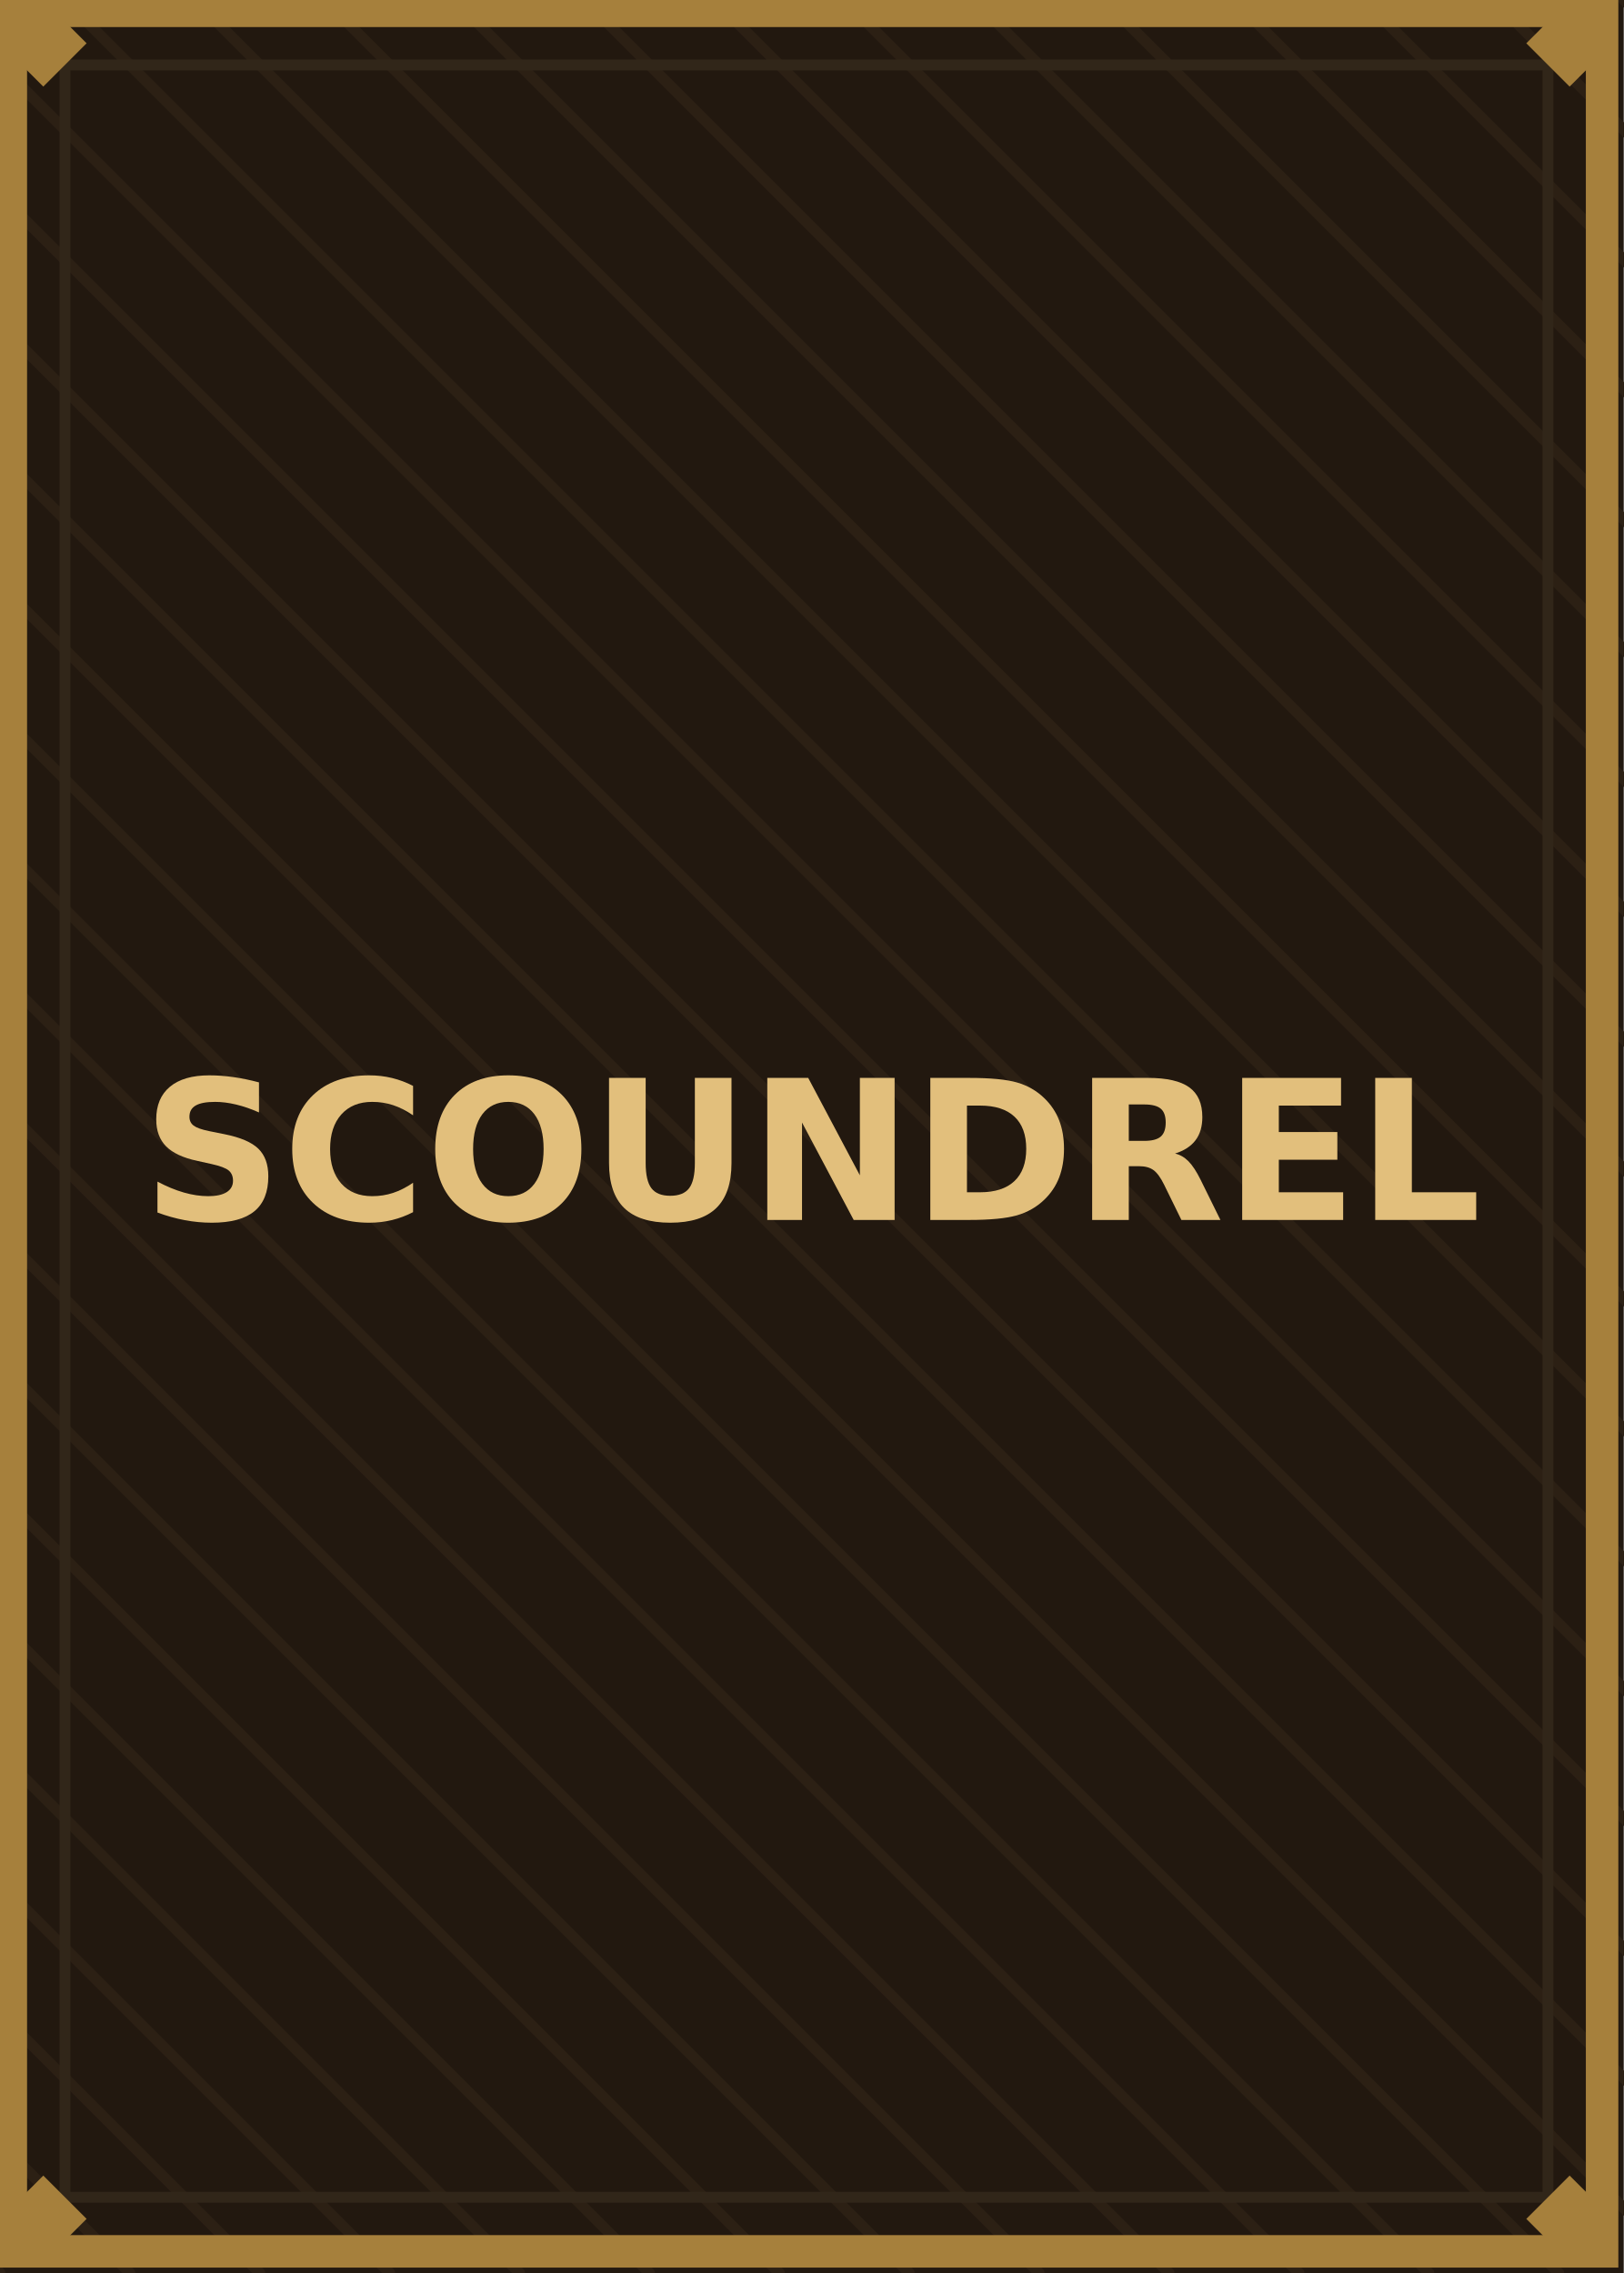
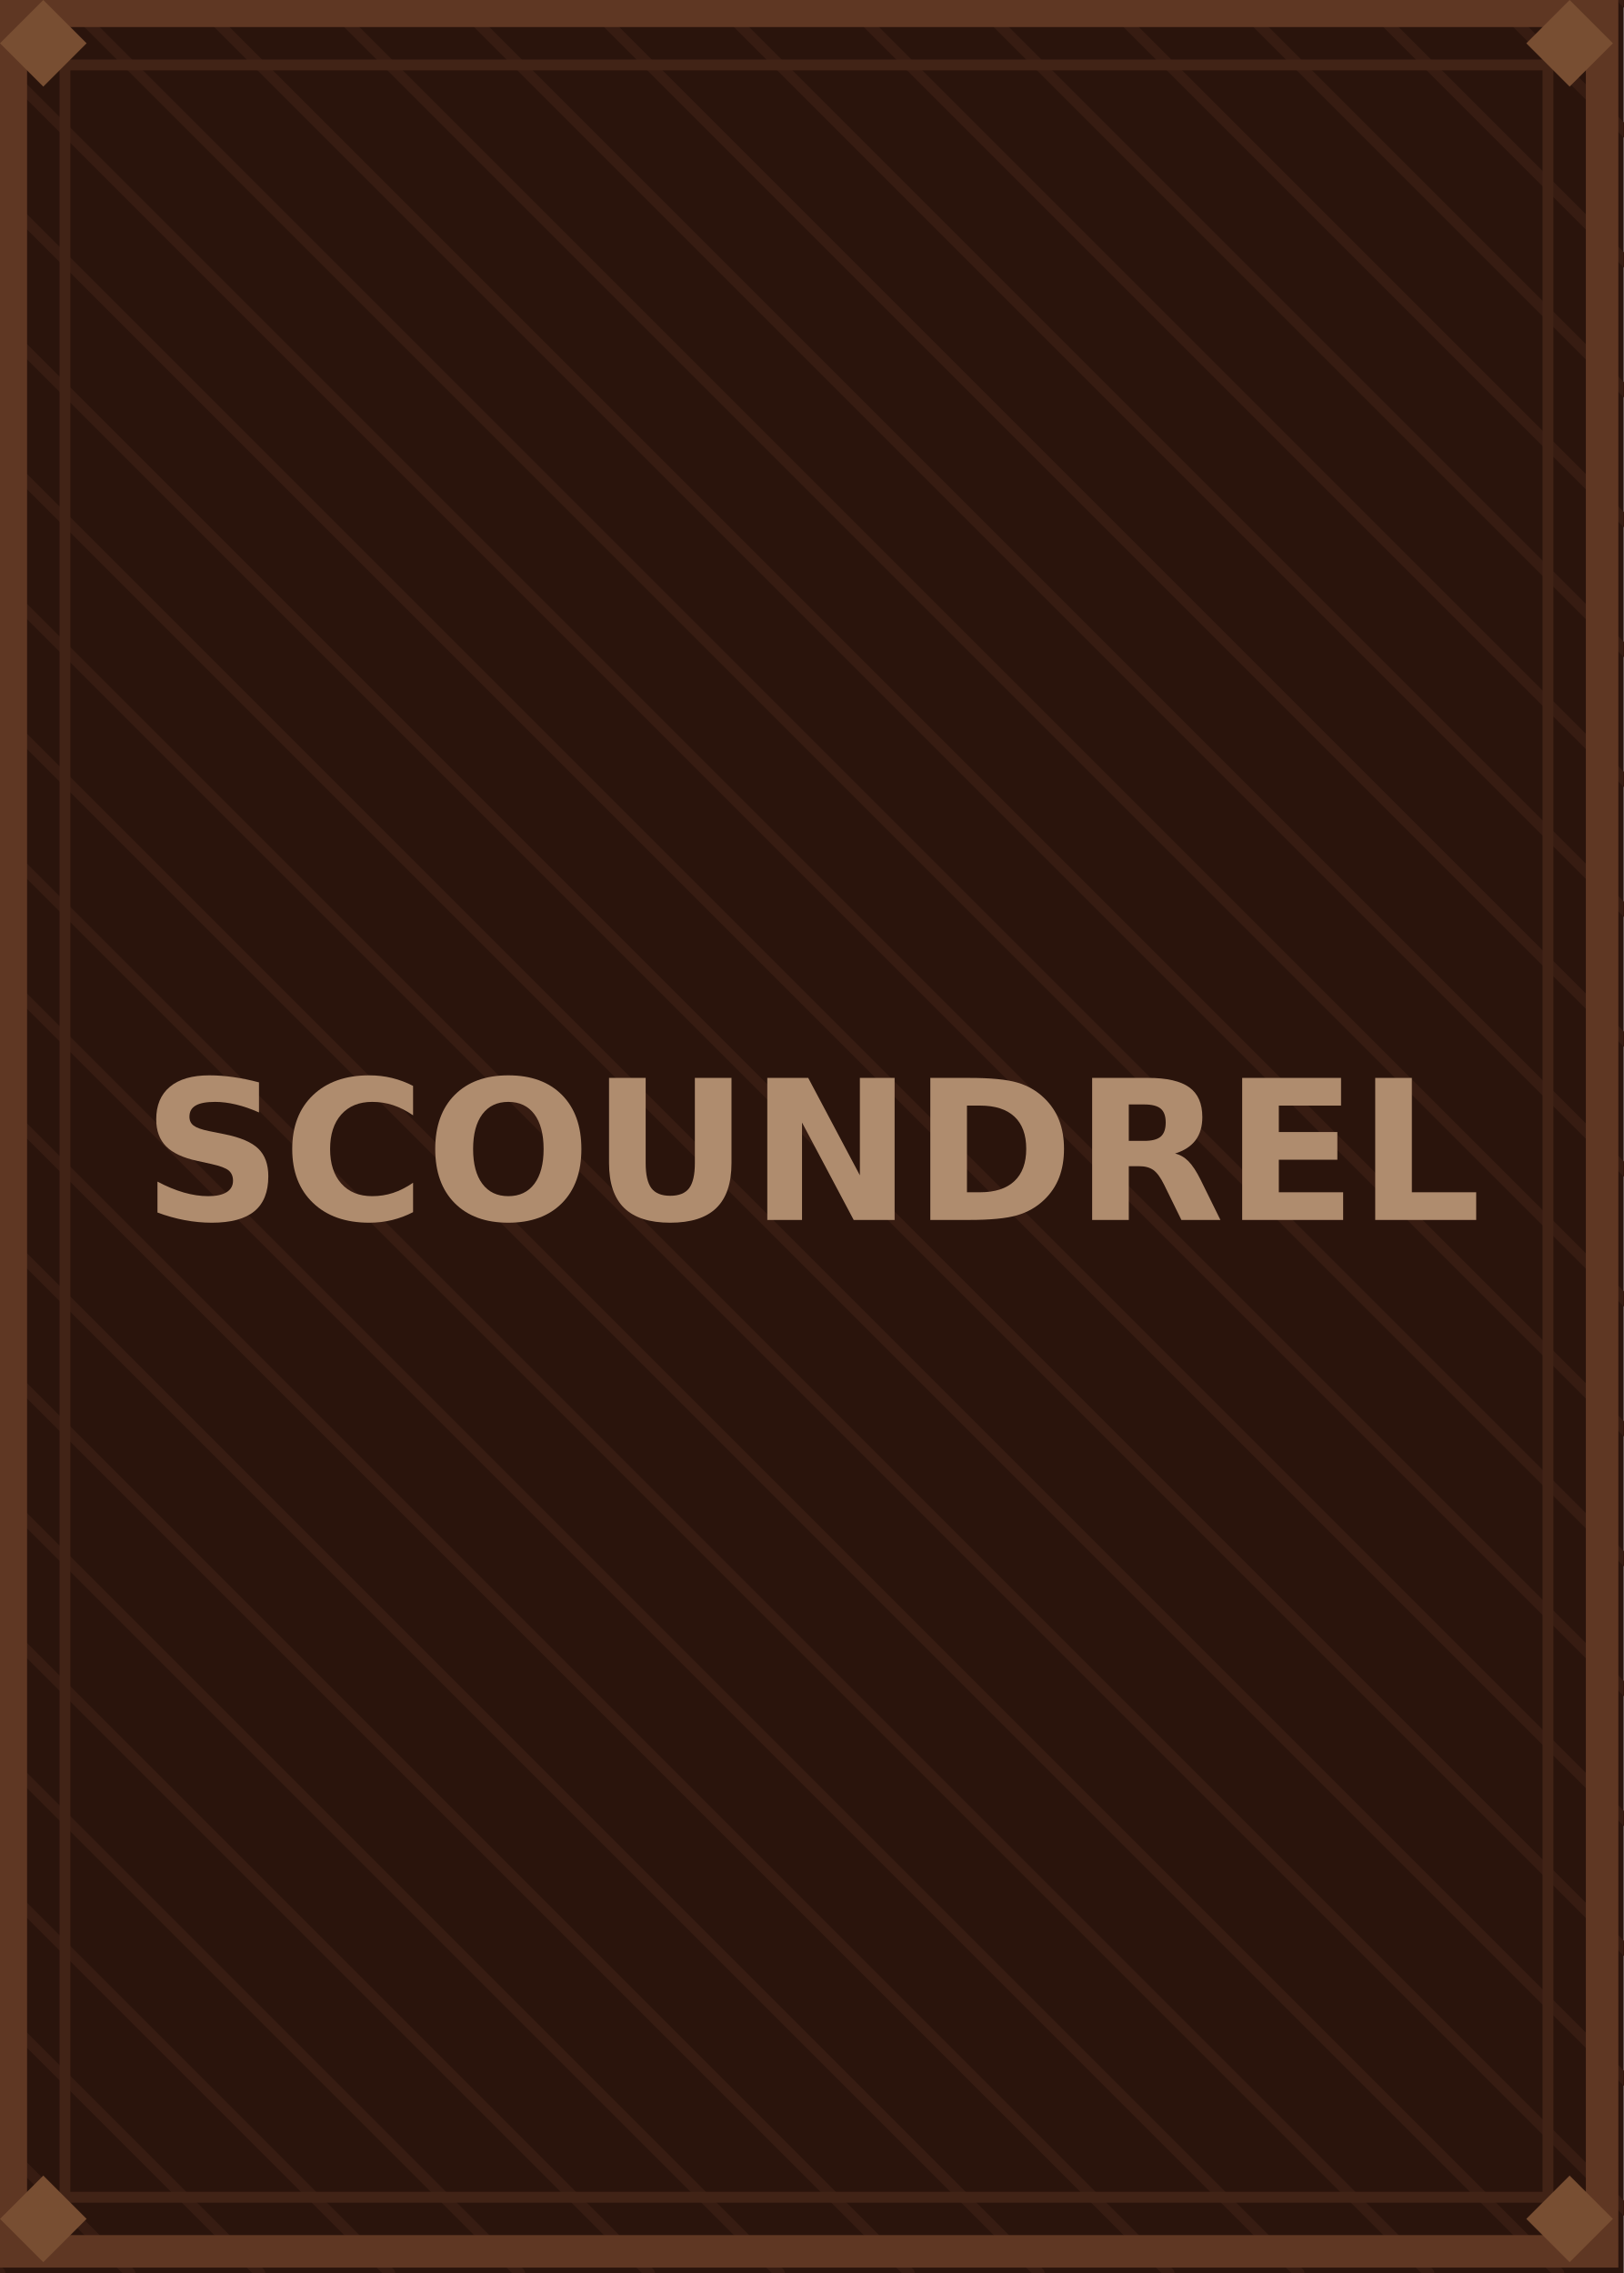
<svg xmlns="http://www.w3.org/2000/svg" width="150" height="210" viewBox="0 0 150 210">
-   <rect x="0" y="0" width="150" height="210" fill="rgb(34,24,15)" />
-   <line x1="-210" y1="0" x2="0" y2="210" stroke="rgb(44,32,20)" stroke-width="1" stroke-linecap="round" />
-   <line x1="-198" y1="0" x2="12" y2="210" stroke="rgb(44,32,20)" stroke-width="1" stroke-linecap="round" />
-   <line x1="-186" y1="0" x2="24" y2="210" stroke="rgb(44,32,20)" stroke-width="1" stroke-linecap="round" />
-   <line x1="-174" y1="0" x2="36" y2="210" stroke="rgb(44,32,20)" stroke-width="1" stroke-linecap="round" />
-   <line x1="-162" y1="0" x2="48" y2="210" stroke="rgb(44,32,20)" stroke-width="1" stroke-linecap="round" />
-   <line x1="-150" y1="0" x2="60" y2="210" stroke="rgb(44,32,20)" stroke-width="1" stroke-linecap="round" />
-   <line x1="-138" y1="0" x2="72" y2="210" stroke="rgb(44,32,20)" stroke-width="1" stroke-linecap="round" />
-   <line x1="-126" y1="0" x2="84" y2="210" stroke="rgb(44,32,20)" stroke-width="1" stroke-linecap="round" />
-   <line x1="-114" y1="0" x2="96" y2="210" stroke="rgb(44,32,20)" stroke-width="1" stroke-linecap="round" />
-   <line x1="-102" y1="0" x2="108" y2="210" stroke="rgb(44,32,20)" stroke-width="1" stroke-linecap="round" />
-   <line x1="-90" y1="0" x2="120" y2="210" stroke="rgb(44,32,20)" stroke-width="1" stroke-linecap="round" />
-   <line x1="-78" y1="0" x2="132" y2="210" stroke="rgb(44,32,20)" stroke-width="1" stroke-linecap="round" />
-   <line x1="-66" y1="0" x2="144" y2="210" stroke="rgb(44,32,20)" stroke-width="1" stroke-linecap="round" />
-   <line x1="-54" y1="0" x2="156" y2="210" stroke="rgb(44,32,20)" stroke-width="1" stroke-linecap="round" />
-   <line x1="-42" y1="0" x2="168" y2="210" stroke="rgb(44,32,20)" stroke-width="1" stroke-linecap="round" />
-   <line x1="-30" y1="0" x2="180" y2="210" stroke="rgb(44,32,20)" stroke-width="1" stroke-linecap="round" />
-   <line x1="-18" y1="0" x2="192" y2="210" stroke="rgb(44,32,20)" stroke-width="1" stroke-linecap="round" />
-   <line x1="-6" y1="0" x2="204" y2="210" stroke="rgb(44,32,20)" stroke-width="1" stroke-linecap="round" />
-   <line x1="6" y1="0" x2="216" y2="210" stroke="rgb(44,32,20)" stroke-width="1" stroke-linecap="round" />
-   <line x1="18" y1="0" x2="228" y2="210" stroke="rgb(44,32,20)" stroke-width="1" stroke-linecap="round" />
-   <line x1="30" y1="0" x2="240" y2="210" stroke="rgb(44,32,20)" stroke-width="1" stroke-linecap="round" />
-   <line x1="42" y1="0" x2="252" y2="210" stroke="rgb(44,32,20)" stroke-width="1" stroke-linecap="round" />
-   <line x1="54" y1="0" x2="264" y2="210" stroke="rgb(44,32,20)" stroke-width="1" stroke-linecap="round" />
-   <line x1="66" y1="0" x2="276" y2="210" stroke="rgb(44,32,20)" stroke-width="1" stroke-linecap="round" />
-   <line x1="78" y1="0" x2="288" y2="210" stroke="rgb(44,32,20)" stroke-width="1" stroke-linecap="round" />
-   <line x1="90" y1="0" x2="300" y2="210" stroke="rgb(44,32,20)" stroke-width="1" stroke-linecap="round" />
-   <line x1="102" y1="0" x2="312" y2="210" stroke="rgb(44,32,20)" stroke-width="1" stroke-linecap="round" />
-   <line x1="114" y1="0" x2="324" y2="210" stroke="rgb(44,32,20)" stroke-width="1" stroke-linecap="round" />
-   <line x1="126" y1="0" x2="336" y2="210" stroke="rgb(44,32,20)" stroke-width="1" stroke-linecap="round" />
-   <line x1="138" y1="0" x2="348" y2="210" stroke="rgb(44,32,20)" stroke-width="1" stroke-linecap="round" />
-   <line x1="150" y1="0" x2="360" y2="210" stroke="rgb(44,32,20)" stroke-width="1" stroke-linecap="round" />
-   <line x1="162" y1="0" x2="372" y2="210" stroke="rgb(44,32,20)" stroke-width="1" stroke-linecap="round" />
-   <line x1="174" y1="0" x2="384" y2="210" stroke="rgb(44,32,20)" stroke-width="1" stroke-linecap="round" />
-   <line x1="186" y1="0" x2="396" y2="210" stroke="rgb(44,32,20)" stroke-width="1" stroke-linecap="round" />
-   <line x1="198" y1="0" x2="408" y2="210" stroke="rgb(44,32,20)" stroke-width="1" stroke-linecap="round" />
-   <line x1="210" y1="0" x2="420" y2="210" stroke="rgb(44,32,20)" stroke-width="1" stroke-linecap="round" />
-   <line x1="222" y1="0" x2="432" y2="210" stroke="rgb(44,32,20)" stroke-width="1" stroke-linecap="round" />
-   <line x1="234" y1="0" x2="444" y2="210" stroke="rgb(44,32,20)" stroke-width="1" stroke-linecap="round" />
-   <line x1="246" y1="0" x2="456" y2="210" stroke="rgb(44,32,20)" stroke-width="1" stroke-linecap="round" />
-   <line x1="258" y1="0" x2="468" y2="210" stroke="rgb(44,32,20)" stroke-width="1" stroke-linecap="round" />
-   <line x1="270" y1="0" x2="480" y2="210" stroke="rgb(44,32,20)" stroke-width="1" stroke-linecap="round" />
-   <line x1="282" y1="0" x2="492" y2="210" stroke="rgb(44,32,20)" stroke-width="1" stroke-linecap="round" />
-   <line x1="294" y1="0" x2="504" y2="210" stroke="rgb(44,32,20)" stroke-width="1" stroke-linecap="round" />
-   <line x1="306" y1="0" x2="516" y2="210" stroke="rgb(44,32,20)" stroke-width="1" stroke-linecap="round" />
-   <line x1="318" y1="0" x2="528" y2="210" stroke="rgb(44,32,20)" stroke-width="1" stroke-linecap="round" />
-   <line x1="330" y1="0" x2="540" y2="210" stroke="rgb(44,32,20)" stroke-width="1" stroke-linecap="round" />
-   <line x1="342" y1="0" x2="552" y2="210" stroke="rgb(44,32,20)" stroke-width="1" stroke-linecap="round" />
-   <line x1="354" y1="0" x2="564" y2="210" stroke="rgb(44,32,20)" stroke-width="1" stroke-linecap="round" />
-   <rect x="1" y="1" width="147" height="207" fill="none" stroke="rgb(166,128,60)" stroke-width="3" />
-   <rect x="6" y="6" width="137" height="197" fill="none" stroke="rgb(49,38,25)" stroke-width="1" />
-   <polygon points="4,0 8,4 4,8 0,4" fill="rgb(166,128,60)" stroke-linejoin="round" />
-   <polygon points="145,0 149,4 145,8 141,4" fill="rgb(166,128,60)" stroke-linejoin="round" />
-   <polygon points="4,201 8,205 4,209 0,205" fill="rgb(166,128,60)" stroke-linejoin="round" />
-   <polygon points="145,201 149,205 145,209 141,205" fill="rgb(166,128,60)" stroke-linejoin="round" />
-   <path transform="translate(13.14,112.71) scale(0.00879,-0.00879)" d="M1227 1446V1130Q1104 1185 987.0 1213.0Q870 1241 766 1241Q628 1241 562.0 1203.0Q496 1165 496 1085Q496 1025 540.5 991.5Q585 958 702 934L866 901Q1115 851 1220.0 749.0Q1325 647 1325 459Q1325 212 1178.5 91.5Q1032 -29 731 -29Q589 -29 446.0 -2.0Q303 25 160 78V403Q303 327 436.5 288.5Q570 250 694 250Q820 250 887.0 292.0Q954 334 954 412Q954 482 908.5 520.0Q863 558 727 588L578 621Q354 669 250.5 774.0Q147 879 147 1057Q147 1280 291.0 1400.0Q435 1520 705 1520Q828 1520 958.0 1501.5Q1088 1483 1227 1446Z" fill="rgb(226,191,124)" />
-   <path transform="translate(26.10,112.71) scale(0.00879,-0.00879)" d="M1372 82Q1266 27 1151.0 -1.0Q1036 -29 911 -29Q538 -29 320.0 179.5Q102 388 102 745Q102 1103 320.0 1311.5Q538 1520 911 1520Q1036 1520 1151.0 1492.0Q1266 1464 1372 1409V1100Q1265 1173 1161.0 1207.0Q1057 1241 942 1241Q736 1241 618.0 1109.0Q500 977 500 745Q500 514 618.0 382.0Q736 250 942 250Q1057 250 1161.0 284.0Q1265 318 1372 391Z" fill="rgb(226,191,124)" />
-   <path transform="translate(39.31,112.71) scale(0.00879,-0.00879)" d="M870 1241Q694 1241 597.0 1111.0Q500 981 500 745Q500 510 597.0 380.0Q694 250 870 250Q1047 250 1144.0 380.0Q1241 510 1241 745Q1241 981 1144.0 1111.0Q1047 1241 870 1241ZM870 1520Q1230 1520 1434.0 1314.0Q1638 1108 1638 745Q1638 383 1434.0 177.0Q1230 -29 870 -29Q511 -29 306.5 177.0Q102 383 102 745Q102 1108 306.5 1314.0Q511 1520 870 1520Z" fill="rgb(226,191,124)" />
-   <path transform="translate(54.61,112.71) scale(0.00879,-0.00879)" d="M188 1493H573V598Q573 413 633.5 333.5Q694 254 831 254Q969 254 1029.5 333.5Q1090 413 1090 598V1493H1475V598Q1475 281 1316.0 126.0Q1157 -29 831 -29Q506 -29 347.0 126.0Q188 281 188 598Z" fill="rgb(226,191,124)" />
-   <path transform="translate(69.23,112.71) scale(0.00879,-0.00879)" d="M188 1493H618L1161 469V1493H1526V0H1096L553 1024V0H188Z" fill="rgb(226,191,124)" />
-   <path transform="translate(84.29,112.71) scale(0.00879,-0.00879)" d="M573 1202V291H711Q947 291 1071.5 408.0Q1196 525 1196 748Q1196 970 1072.0 1086.0Q948 1202 711 1202ZM188 1493H594Q934 1493 1100.5 1444.5Q1267 1396 1386 1280Q1491 1179 1542.0 1047.0Q1593 915 1593 748Q1593 579 1542.0 446.5Q1491 314 1386 213Q1266 97 1098.0 48.5Q930 0 594 0H188Z" fill="rgb(226,191,124)" />
-   <path transform="translate(99.24,112.71) scale(0.00879,-0.00879)" d="M735 831Q856 831 908.5 876.0Q961 921 961 1024Q961 1126 908.5 1170.0Q856 1214 735 1214H573V831ZM573 565V0H188V1493H776Q1071 1493 1208.5 1394.0Q1346 1295 1346 1081Q1346 933 1274.5 838.0Q1203 743 1059 698Q1138 680 1200.5 616.5Q1263 553 1327 424L1536 0H1126L944 371Q889 483 832.5 524.0Q776 565 682 565Z" fill="rgb(226,191,124)" />
-   <path transform="translate(113.10,112.71) scale(0.00879,-0.00879)" d="M188 1493H1227V1202H573V924H1188V633H573V291H1249V0H188Z" fill="rgb(226,191,124)" />
-   <path transform="translate(125.39,112.71) scale(0.00879,-0.00879)" d="M188 1493H573V291H1249V0H188Z" fill="rgb(226,191,124)" />
+   <rect x="0" y="0" width="150" height="210" fill="rgb(42,20,12)" />
+   <line x1="-210" y1="0" x2="0" y2="210" stroke="rgb(55,28,18)" stroke-width="1" stroke-linecap="round" />
+   <line x1="-198" y1="0" x2="12" y2="210" stroke="rgb(55,28,18)" stroke-width="1" stroke-linecap="round" />
+   <line x1="-186" y1="0" x2="24" y2="210" stroke="rgb(55,28,18)" stroke-width="1" stroke-linecap="round" />
+   <line x1="-174" y1="0" x2="36" y2="210" stroke="rgb(55,28,18)" stroke-width="1" stroke-linecap="round" />
+   <line x1="-162" y1="0" x2="48" y2="210" stroke="rgb(55,28,18)" stroke-width="1" stroke-linecap="round" />
+   <line x1="-150" y1="0" x2="60" y2="210" stroke="rgb(55,28,18)" stroke-width="1" stroke-linecap="round" />
+   <line x1="-138" y1="0" x2="72" y2="210" stroke="rgb(55,28,18)" stroke-width="1" stroke-linecap="round" />
+   <line x1="-126" y1="0" x2="84" y2="210" stroke="rgb(55,28,18)" stroke-width="1" stroke-linecap="round" />
+   <line x1="-114" y1="0" x2="96" y2="210" stroke="rgb(55,28,18)" stroke-width="1" stroke-linecap="round" />
+   <line x1="-102" y1="0" x2="108" y2="210" stroke="rgb(55,28,18)" stroke-width="1" stroke-linecap="round" />
+   <line x1="-90" y1="0" x2="120" y2="210" stroke="rgb(55,28,18)" stroke-width="1" stroke-linecap="round" />
+   <line x1="-78" y1="0" x2="132" y2="210" stroke="rgb(55,28,18)" stroke-width="1" stroke-linecap="round" />
+   <line x1="-66" y1="0" x2="144" y2="210" stroke="rgb(55,28,18)" stroke-width="1" stroke-linecap="round" />
+   <line x1="-54" y1="0" x2="156" y2="210" stroke="rgb(55,28,18)" stroke-width="1" stroke-linecap="round" />
+   <line x1="-42" y1="0" x2="168" y2="210" stroke="rgb(55,28,18)" stroke-width="1" stroke-linecap="round" />
+   <line x1="-30" y1="0" x2="180" y2="210" stroke="rgb(55,28,18)" stroke-width="1" stroke-linecap="round" />
+   <line x1="-18" y1="0" x2="192" y2="210" stroke="rgb(55,28,18)" stroke-width="1" stroke-linecap="round" />
+   <line x1="-6" y1="0" x2="204" y2="210" stroke="rgb(55,28,18)" stroke-width="1" stroke-linecap="round" />
+   <line x1="6" y1="0" x2="216" y2="210" stroke="rgb(55,28,18)" stroke-width="1" stroke-linecap="round" />
+   <line x1="18" y1="0" x2="228" y2="210" stroke="rgb(55,28,18)" stroke-width="1" stroke-linecap="round" />
+   <line x1="30" y1="0" x2="240" y2="210" stroke="rgb(55,28,18)" stroke-width="1" stroke-linecap="round" />
+   <line x1="42" y1="0" x2="252" y2="210" stroke="rgb(55,28,18)" stroke-width="1" stroke-linecap="round" />
+   <line x1="54" y1="0" x2="264" y2="210" stroke="rgb(55,28,18)" stroke-width="1" stroke-linecap="round" />
+   <line x1="66" y1="0" x2="276" y2="210" stroke="rgb(55,28,18)" stroke-width="1" stroke-linecap="round" />
+   <line x1="78" y1="0" x2="288" y2="210" stroke="rgb(55,28,18)" stroke-width="1" stroke-linecap="round" />
+   <line x1="90" y1="0" x2="300" y2="210" stroke="rgb(55,28,18)" stroke-width="1" stroke-linecap="round" />
+   <line x1="102" y1="0" x2="312" y2="210" stroke="rgb(55,28,18)" stroke-width="1" stroke-linecap="round" />
+   <line x1="114" y1="0" x2="324" y2="210" stroke="rgb(55,28,18)" stroke-width="1" stroke-linecap="round" />
+   <line x1="126" y1="0" x2="336" y2="210" stroke="rgb(55,28,18)" stroke-width="1" stroke-linecap="round" />
+   <line x1="138" y1="0" x2="348" y2="210" stroke="rgb(55,28,18)" stroke-width="1" stroke-linecap="round" />
+   <line x1="150" y1="0" x2="360" y2="210" stroke="rgb(55,28,18)" stroke-width="1" stroke-linecap="round" />
+   <line x1="162" y1="0" x2="372" y2="210" stroke="rgb(55,28,18)" stroke-width="1" stroke-linecap="round" />
+   <line x1="174" y1="0" x2="384" y2="210" stroke="rgb(55,28,18)" stroke-width="1" stroke-linecap="round" />
+   <line x1="186" y1="0" x2="396" y2="210" stroke="rgb(55,28,18)" stroke-width="1" stroke-linecap="round" />
+   <line x1="198" y1="0" x2="408" y2="210" stroke="rgb(55,28,18)" stroke-width="1" stroke-linecap="round" />
+   <line x1="210" y1="0" x2="420" y2="210" stroke="rgb(55,28,18)" stroke-width="1" stroke-linecap="round" />
+   <line x1="222" y1="0" x2="432" y2="210" stroke="rgb(55,28,18)" stroke-width="1" stroke-linecap="round" />
+   <line x1="234" y1="0" x2="444" y2="210" stroke="rgb(55,28,18)" stroke-width="1" stroke-linecap="round" />
+   <line x1="246" y1="0" x2="456" y2="210" stroke="rgb(55,28,18)" stroke-width="1" stroke-linecap="round" />
+   <line x1="258" y1="0" x2="468" y2="210" stroke="rgb(55,28,18)" stroke-width="1" stroke-linecap="round" />
+   <line x1="270" y1="0" x2="480" y2="210" stroke="rgb(55,28,18)" stroke-width="1" stroke-linecap="round" />
+   <line x1="282" y1="0" x2="492" y2="210" stroke="rgb(55,28,18)" stroke-width="1" stroke-linecap="round" />
+   <line x1="294" y1="0" x2="504" y2="210" stroke="rgb(55,28,18)" stroke-width="1" stroke-linecap="round" />
+   <line x1="306" y1="0" x2="516" y2="210" stroke="rgb(55,28,18)" stroke-width="1" stroke-linecap="round" />
+   <line x1="318" y1="0" x2="528" y2="210" stroke="rgb(55,28,18)" stroke-width="1" stroke-linecap="round" />
+   <line x1="330" y1="0" x2="540" y2="210" stroke="rgb(55,28,18)" stroke-width="1" stroke-linecap="round" />
+   <line x1="342" y1="0" x2="552" y2="210" stroke="rgb(55,28,18)" stroke-width="1" stroke-linecap="round" />
+   <line x1="354" y1="0" x2="564" y2="210" stroke="rgb(55,28,18)" stroke-width="1" stroke-linecap="round" />
+   <rect x="1" y="1" width="147" height="207" fill="none" stroke="rgb(95,55,35)" stroke-width="3" />
+   <rect x="6" y="6" width="137" height="197" fill="none" stroke="rgb(65,35,22)" stroke-width="1" />
+   <polygon points="4,0 8,4 4,8 0,4" fill="rgb(120,78,50)" stroke-linejoin="round" />
+   <polygon points="145,0 149,4 145,8 141,4" fill="rgb(120,78,50)" stroke-linejoin="round" />
+   <polygon points="4,201 8,205 4,209 0,205" fill="rgb(120,78,50)" stroke-linejoin="round" />
+   <polygon points="145,201 149,205 145,209 141,205" fill="rgb(120,78,50)" stroke-linejoin="round" />
+   <path transform="translate(13.14,112.71) scale(0.00879,-0.00879)" d="M1227 1446V1130Q1104 1185 987.0 1213.0Q870 1241 766 1241Q628 1241 562.0 1203.0Q496 1165 496 1085Q496 1025 540.5 991.5Q585 958 702 934L866 901Q1115 851 1220.0 749.0Q1325 647 1325 459Q1325 212 1178.5 91.5Q1032 -29 731 -29Q589 -29 446.0 -2.0Q303 25 160 78V403Q303 327 436.5 288.5Q570 250 694 250Q820 250 887.0 292.0Q954 334 954 412Q954 482 908.5 520.0Q863 558 727 588L578 621Q354 669 250.5 774.0Q147 879 147 1057Q147 1280 291.0 1400.0Q435 1520 705 1520Q828 1520 958.0 1501.5Q1088 1483 1227 1446Z" fill="rgb(175,140,110)" />
+   <path transform="translate(26.10,112.71) scale(0.00879,-0.00879)" d="M1372 82Q1266 27 1151.0 -1.0Q1036 -29 911 -29Q538 -29 320.0 179.5Q102 388 102 745Q102 1103 320.0 1311.5Q538 1520 911 1520Q1036 1520 1151.0 1492.0Q1266 1464 1372 1409V1100Q1265 1173 1161.0 1207.0Q1057 1241 942 1241Q736 1241 618.0 1109.0Q500 977 500 745Q500 514 618.0 382.0Q736 250 942 250Q1057 250 1161.0 284.0Q1265 318 1372 391Z" fill="rgb(175,140,110)" />
+   <path transform="translate(39.31,112.71) scale(0.00879,-0.00879)" d="M870 1241Q694 1241 597.0 1111.0Q500 981 500 745Q500 510 597.0 380.0Q694 250 870 250Q1047 250 1144.0 380.0Q1241 510 1241 745Q1241 981 1144.0 1111.0Q1047 1241 870 1241ZM870 1520Q1230 1520 1434.0 1314.0Q1638 1108 1638 745Q1638 383 1434.0 177.0Q1230 -29 870 -29Q511 -29 306.5 177.0Q102 383 102 745Q102 1108 306.5 1314.0Q511 1520 870 1520Z" fill="rgb(175,140,110)" />
+   <path transform="translate(54.61,112.71) scale(0.00879,-0.00879)" d="M188 1493H573V598Q573 413 633.5 333.5Q694 254 831 254Q969 254 1029.5 333.5Q1090 413 1090 598V1493H1475V598Q1475 281 1316.0 126.0Q1157 -29 831 -29Q506 -29 347.0 126.0Q188 281 188 598Z" fill="rgb(175,140,110)" />
+   <path transform="translate(69.23,112.71) scale(0.00879,-0.00879)" d="M188 1493H618L1161 469V1493H1526V0H1096L553 1024V0H188Z" fill="rgb(175,140,110)" />
+   <path transform="translate(84.29,112.71) scale(0.00879,-0.00879)" d="M573 1202V291H711Q947 291 1071.5 408.0Q1196 525 1196 748Q1196 970 1072.0 1086.0Q948 1202 711 1202ZM188 1493H594Q934 1493 1100.5 1444.5Q1267 1396 1386 1280Q1491 1179 1542.0 1047.0Q1593 915 1593 748Q1593 579 1542.0 446.5Q1491 314 1386 213Q1266 97 1098.0 48.5Q930 0 594 0H188Z" fill="rgb(175,140,110)" />
+   <path transform="translate(99.24,112.71) scale(0.00879,-0.00879)" d="M735 831Q856 831 908.5 876.0Q961 921 961 1024Q961 1126 908.5 1170.0Q856 1214 735 1214H573V831ZM573 565V0H188V1493H776Q1071 1493 1208.5 1394.0Q1346 1295 1346 1081Q1346 933 1274.5 838.0Q1203 743 1059 698Q1138 680 1200.5 616.5Q1263 553 1327 424L1536 0H1126L944 371Q889 483 832.5 524.0Q776 565 682 565Z" fill="rgb(175,140,110)" />
+   <path transform="translate(113.10,112.71) scale(0.00879,-0.00879)" d="M188 1493H1227V1202H573V924H1188V633H573V291H1249V0H188Z" fill="rgb(175,140,110)" />
+   <path transform="translate(125.39,112.71) scale(0.00879,-0.00879)" d="M188 1493H573V291H1249V0H188Z" fill="rgb(175,140,110)" />
</svg>
